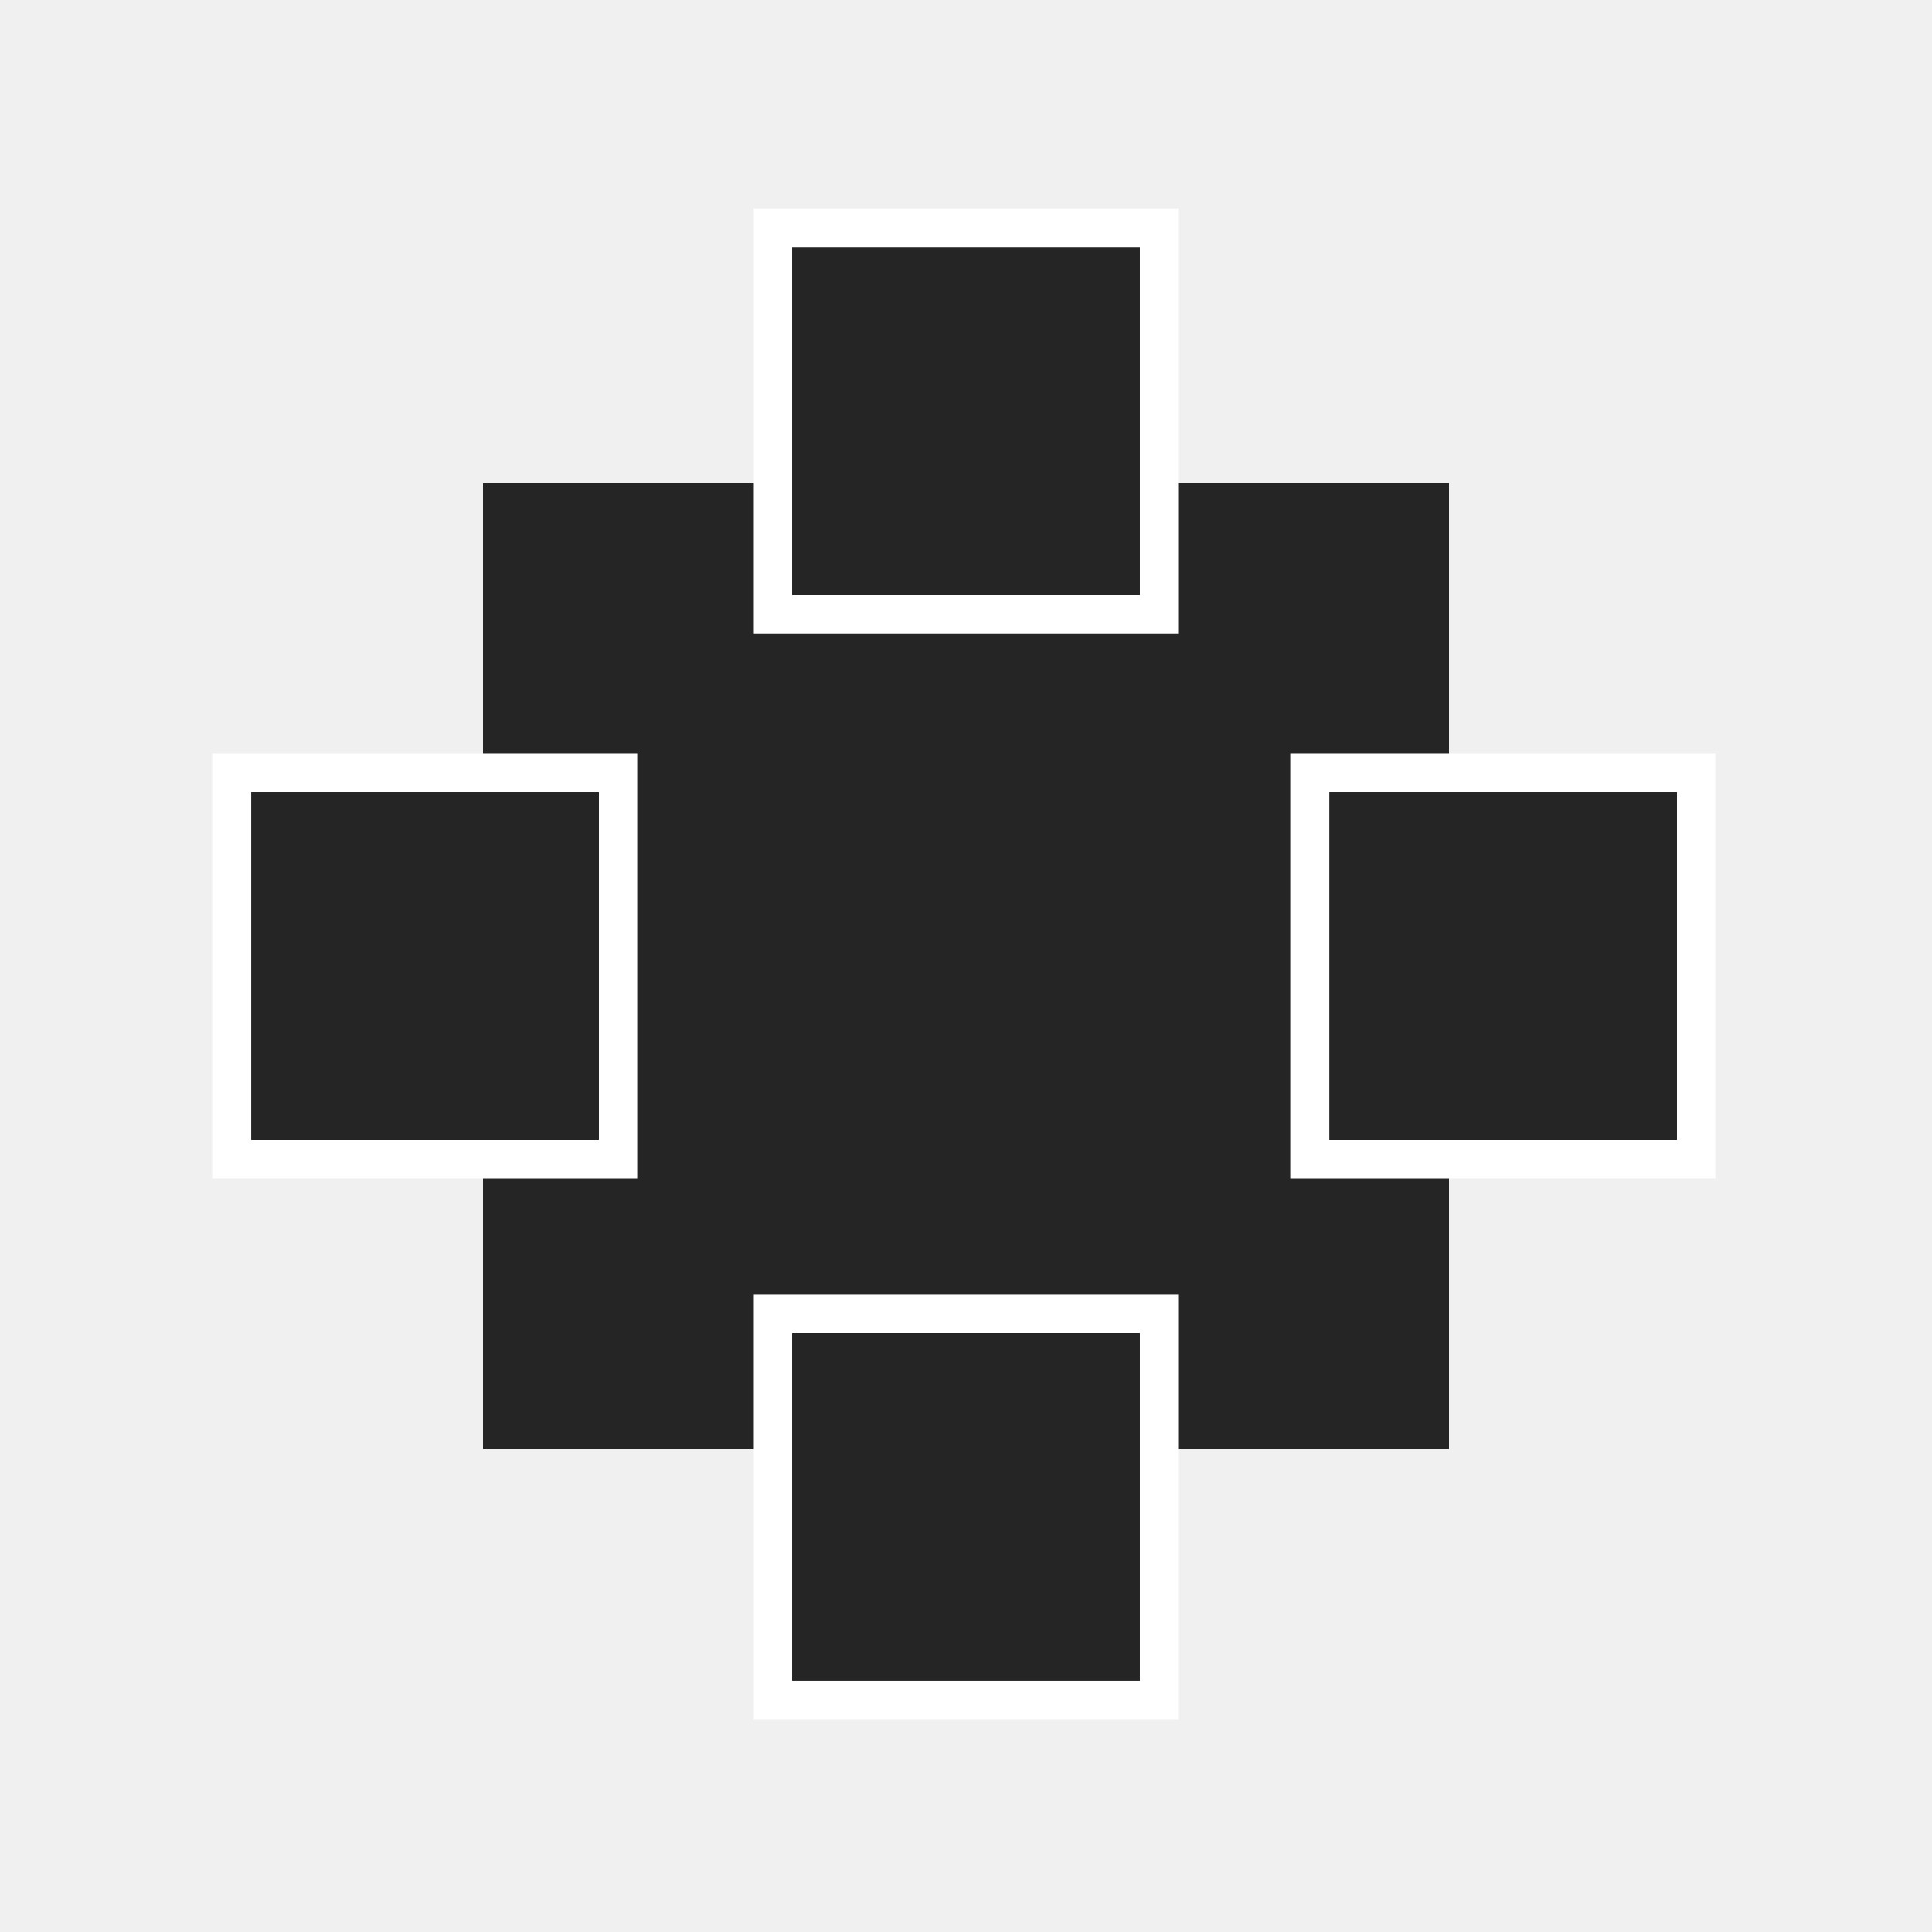
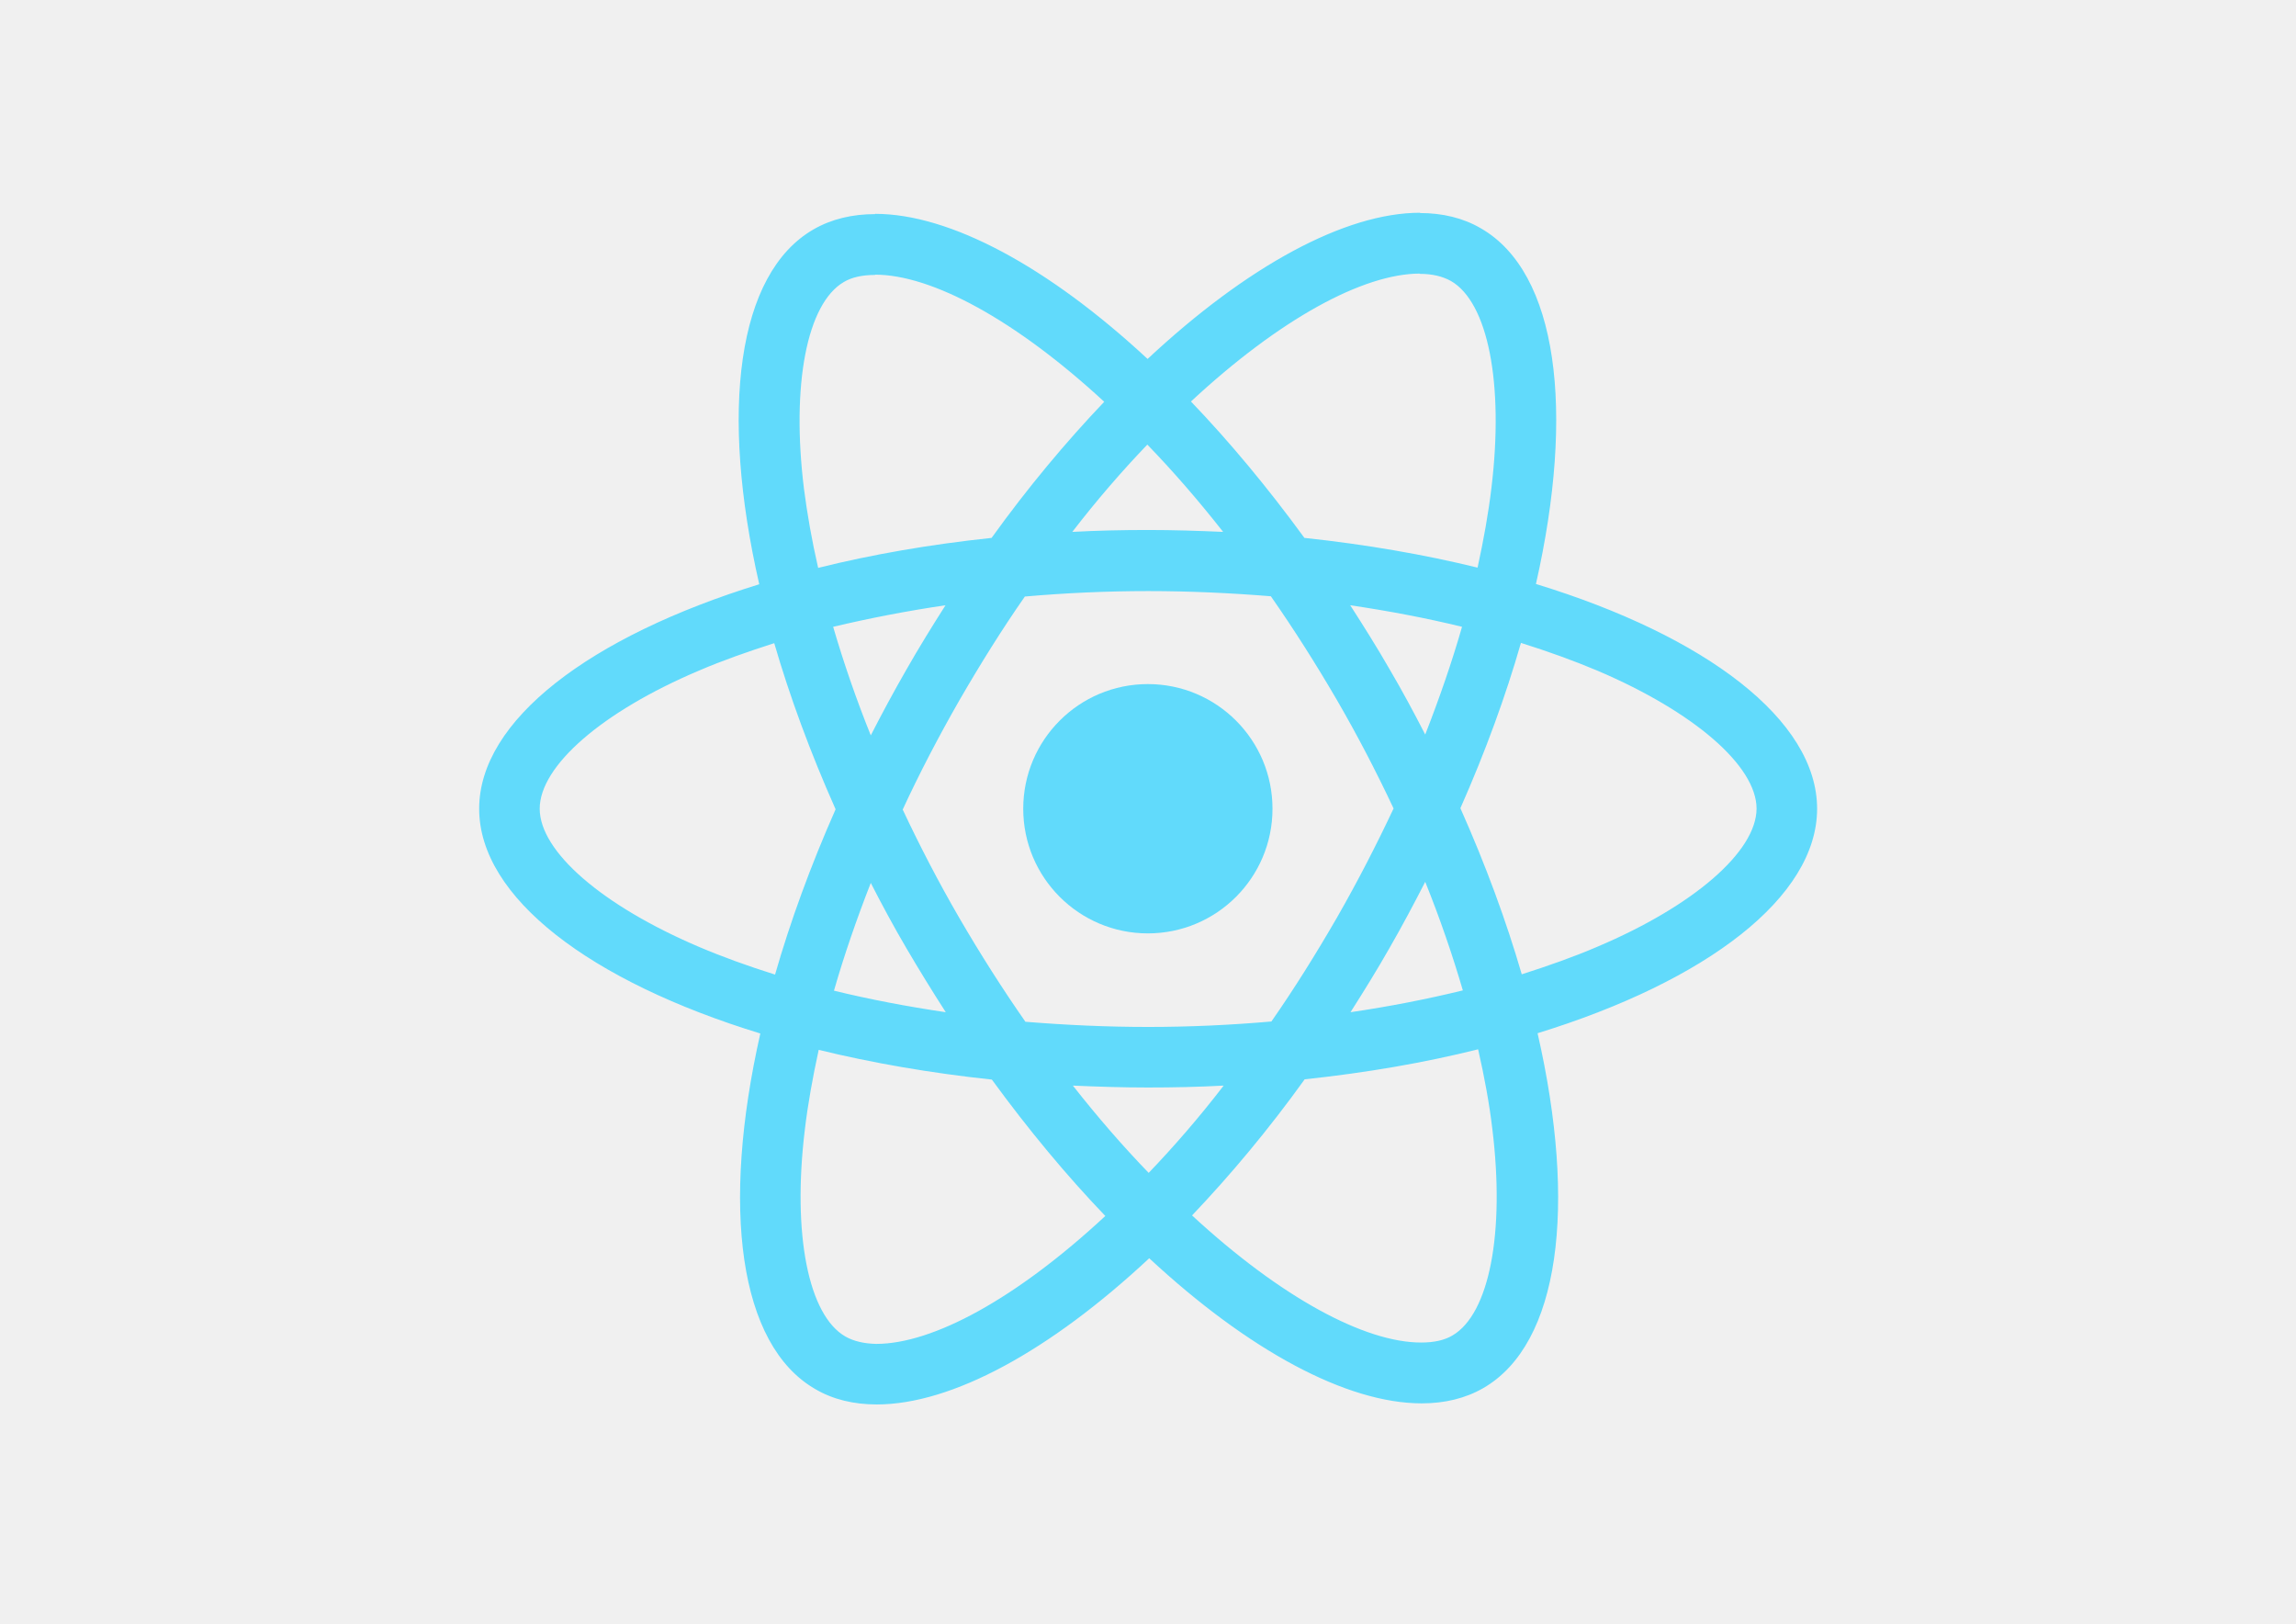
- <svg xmlns="http://www.w3.org/2000/svg" version="1.1" id="Layer_1" x="0px" y="0px" viewBox="0 0 100 100" style="enable-background:new 0 0 100 100;" xml:space="preserve">
-   <style type="text/css">
- 	.st0{fill:#252525;}
- 	.st1{fill:#252525;stroke:#FFFFFF;stroke-width:2;stroke-miterlimit:10;}
- </style>
-   <rect id="XMLID_1_" x="25" y="25" class="st0" width="50" height="50" />
-   <rect id="XMLID_2_" x="12" y="40" class="st1" width="20" height="20" />
-   <rect id="XMLID_3_" x="67.8" y="40" class="st1" width="20" height="20" />
-   <rect id="XMLID_4_" x="40" y="68" class="st1" width="20" height="20" />
-   <rect id="XMLID_5_" x="40" y="11.8" class="st1" width="20" height="20" />
+ <svg xmlns="http://www.w3.org/2000/svg" viewBox="0 0 841.9 595.3">
+   <g fill="#61DAFB">
+     <path d="M666.3 296.5c0-32.5-40.7-63.3-103.1-82.4 14.4-63.6 8-114.2-20.2-130.4-6.5-3.8-14.1-5.6-22.4-5.6v22.3c4.6 0 8.3.9 11.4 2.6 13.6 7.8 19.5 37.5 14.9 75.7-1.1 9.4-2.9 19.3-5.1 29.4-19.6-4.8-41-8.5-63.5-10.9-13.5-18.5-27.5-35.3-41.6-50 32.6-30.3 63.2-46.9 84-46.9V78c-27.5 0-63.5 19.6-99.9 53.6-36.4-33.8-72.4-53.2-99.9-53.2v22.3c20.7 0 51.4 16.5 84 46.6-14 14.7-28 31.4-41.3 49.9-22.6 2.4-44 6.1-63.6 11-2.3-10-4-19.7-5.2-29-4.7-38.2 1.1-67.9 14.6-75.8 3-1.8 6.9-2.6 11.5-2.6V78.5c-8.4 0-16 1.8-22.6 5.6-28.1 16.2-34.4 66.7-19.9 130.1-62.2 19.2-102.7 49.9-102.7 82.3 0 32.5 40.7 63.3 103.1 82.4-14.4 63.6-8 114.2 20.2 130.4 6.5 3.8 14.1 5.6 22.5 5.6 27.5 0 63.5-19.6 99.9-53.6 36.4 33.8 72.4 53.2 99.9 53.2 8.4 0 16-1.8 22.6-5.6 28.1-16.2 34.4-66.7 19.9-130.1 62-19.1 102.5-49.9 102.5-82.3zm-130.2-66.7c-3.7 12.9-8.3 26.2-13.5 39.5-4.1-8-8.4-16-13.1-24-4.6-8-9.5-15.8-14.4-23.4 14.2 2.1 27.9 4.7 41 7.9zm-45.8 106.5c-7.8 13.5-15.8 26.3-24.1 38.2-14.9 1.3-30 2-45.2 2-15.1 0-30.2-.7-45-1.9-8.3-11.9-16.4-24.6-24.2-38-7.6-13.1-14.5-26.4-20.8-39.8 6.2-13.4 13.2-26.8 20.7-39.9 7.8-13.5 15.8-26.3 24.1-38.2 14.9-1.3 30-2 45.2-2 15.1 0 30.2.7 45 1.9 8.3 11.9 16.4 24.6 24.2 38 7.6 13.1 14.5 26.4 20.8 39.8-6.3 13.4-13.2 26.8-20.7 39.9zm32.3-13c5.4 13.4 10 26.8 13.8 39.8-13.1 3.2-26.9 5.9-41.2 8 4.9-7.7 9.8-15.6 14.4-23.7 4.6-8 8.9-16.1 13-24.1zM421.2 430c-9.3-9.6-18.6-20.3-27.8-32 9 .4 18.2.7 27.5.7 9.4 0 18.7-.2 27.8-.7-9 11.7-18.3 22.4-27.5 32zm-74.4-58.9c-14.2-2.1-27.9-4.7-41-7.9 3.7-12.9 8.3-26.2 13.5-39.5 4.1 8 8.4 16 13.1 24 4.7 8 9.5 15.8 14.4 23.4zM420.7 163c9.3 9.6 18.6 20.3 27.8 32-9-.4-18.2-.7-27.5-.7-9.4 0-18.7.2-27.8.7 9-11.7 18.3-22.4 27.5-32zm-74 58.9c-4.9 7.7-9.8 15.6-14.4 23.7-4.6 8-8.9 16-13 24-5.4-13.4-10-26.8-13.8-39.8 13.1-3.1 26.9-5.8 41.2-7.9zm-90.5 125.2c-35.4-15.1-58.3-34.9-58.3-50.6 0-15.7 22.9-35.6 58.3-50.6 8.6-3.7 18-7 27.7-10.1 5.7 19.6 13.2 40 22.5 60.9-9.2 20.8-16.6 41.1-22.2 60.6-9.9-3.1-19.3-6.5-28-10.2zM310 490c-13.6-7.8-19.5-37.5-14.9-75.7 1.1-9.4 2.9-19.3 5.1-29.4 19.6 4.8 41 8.5 63.5 10.9 13.5 18.5 27.5 35.3 41.6 50-32.6 30.3-63.2 46.9-84 46.9-4.5-.1-8.3-1-11.3-2.7zm237.2-76.2c4.7 38.2-1.1 67.9-14.6 75.8-3 1.8-6.9 2.6-11.5 2.6-20.7 0-51.4-16.5-84-46.6 14-14.7 28-31.4 41.3-49.9 22.6-2.4 44-6.1 63.6-11 2.3 10.1 4.1 19.8 5.2 29.1zm38.5-66.7c-8.6 3.7-18 7-27.7 10.1-5.7-19.6-13.2-40-22.5-60.9 9.2-20.8 16.6-41.1 22.2-60.6 9.9 3.1 19.3 6.5 28.1 10.2 35.4 15.1 58.3 34.9 58.3 50.6-.1 15.7-23 35.6-58.4 50.6zM320.8 78.4z" />
+     <circle cx="420.9" cy="296.5" r="45.7" />
+     <path d="M520.5 78.1z" />
+   </g>
</svg>
